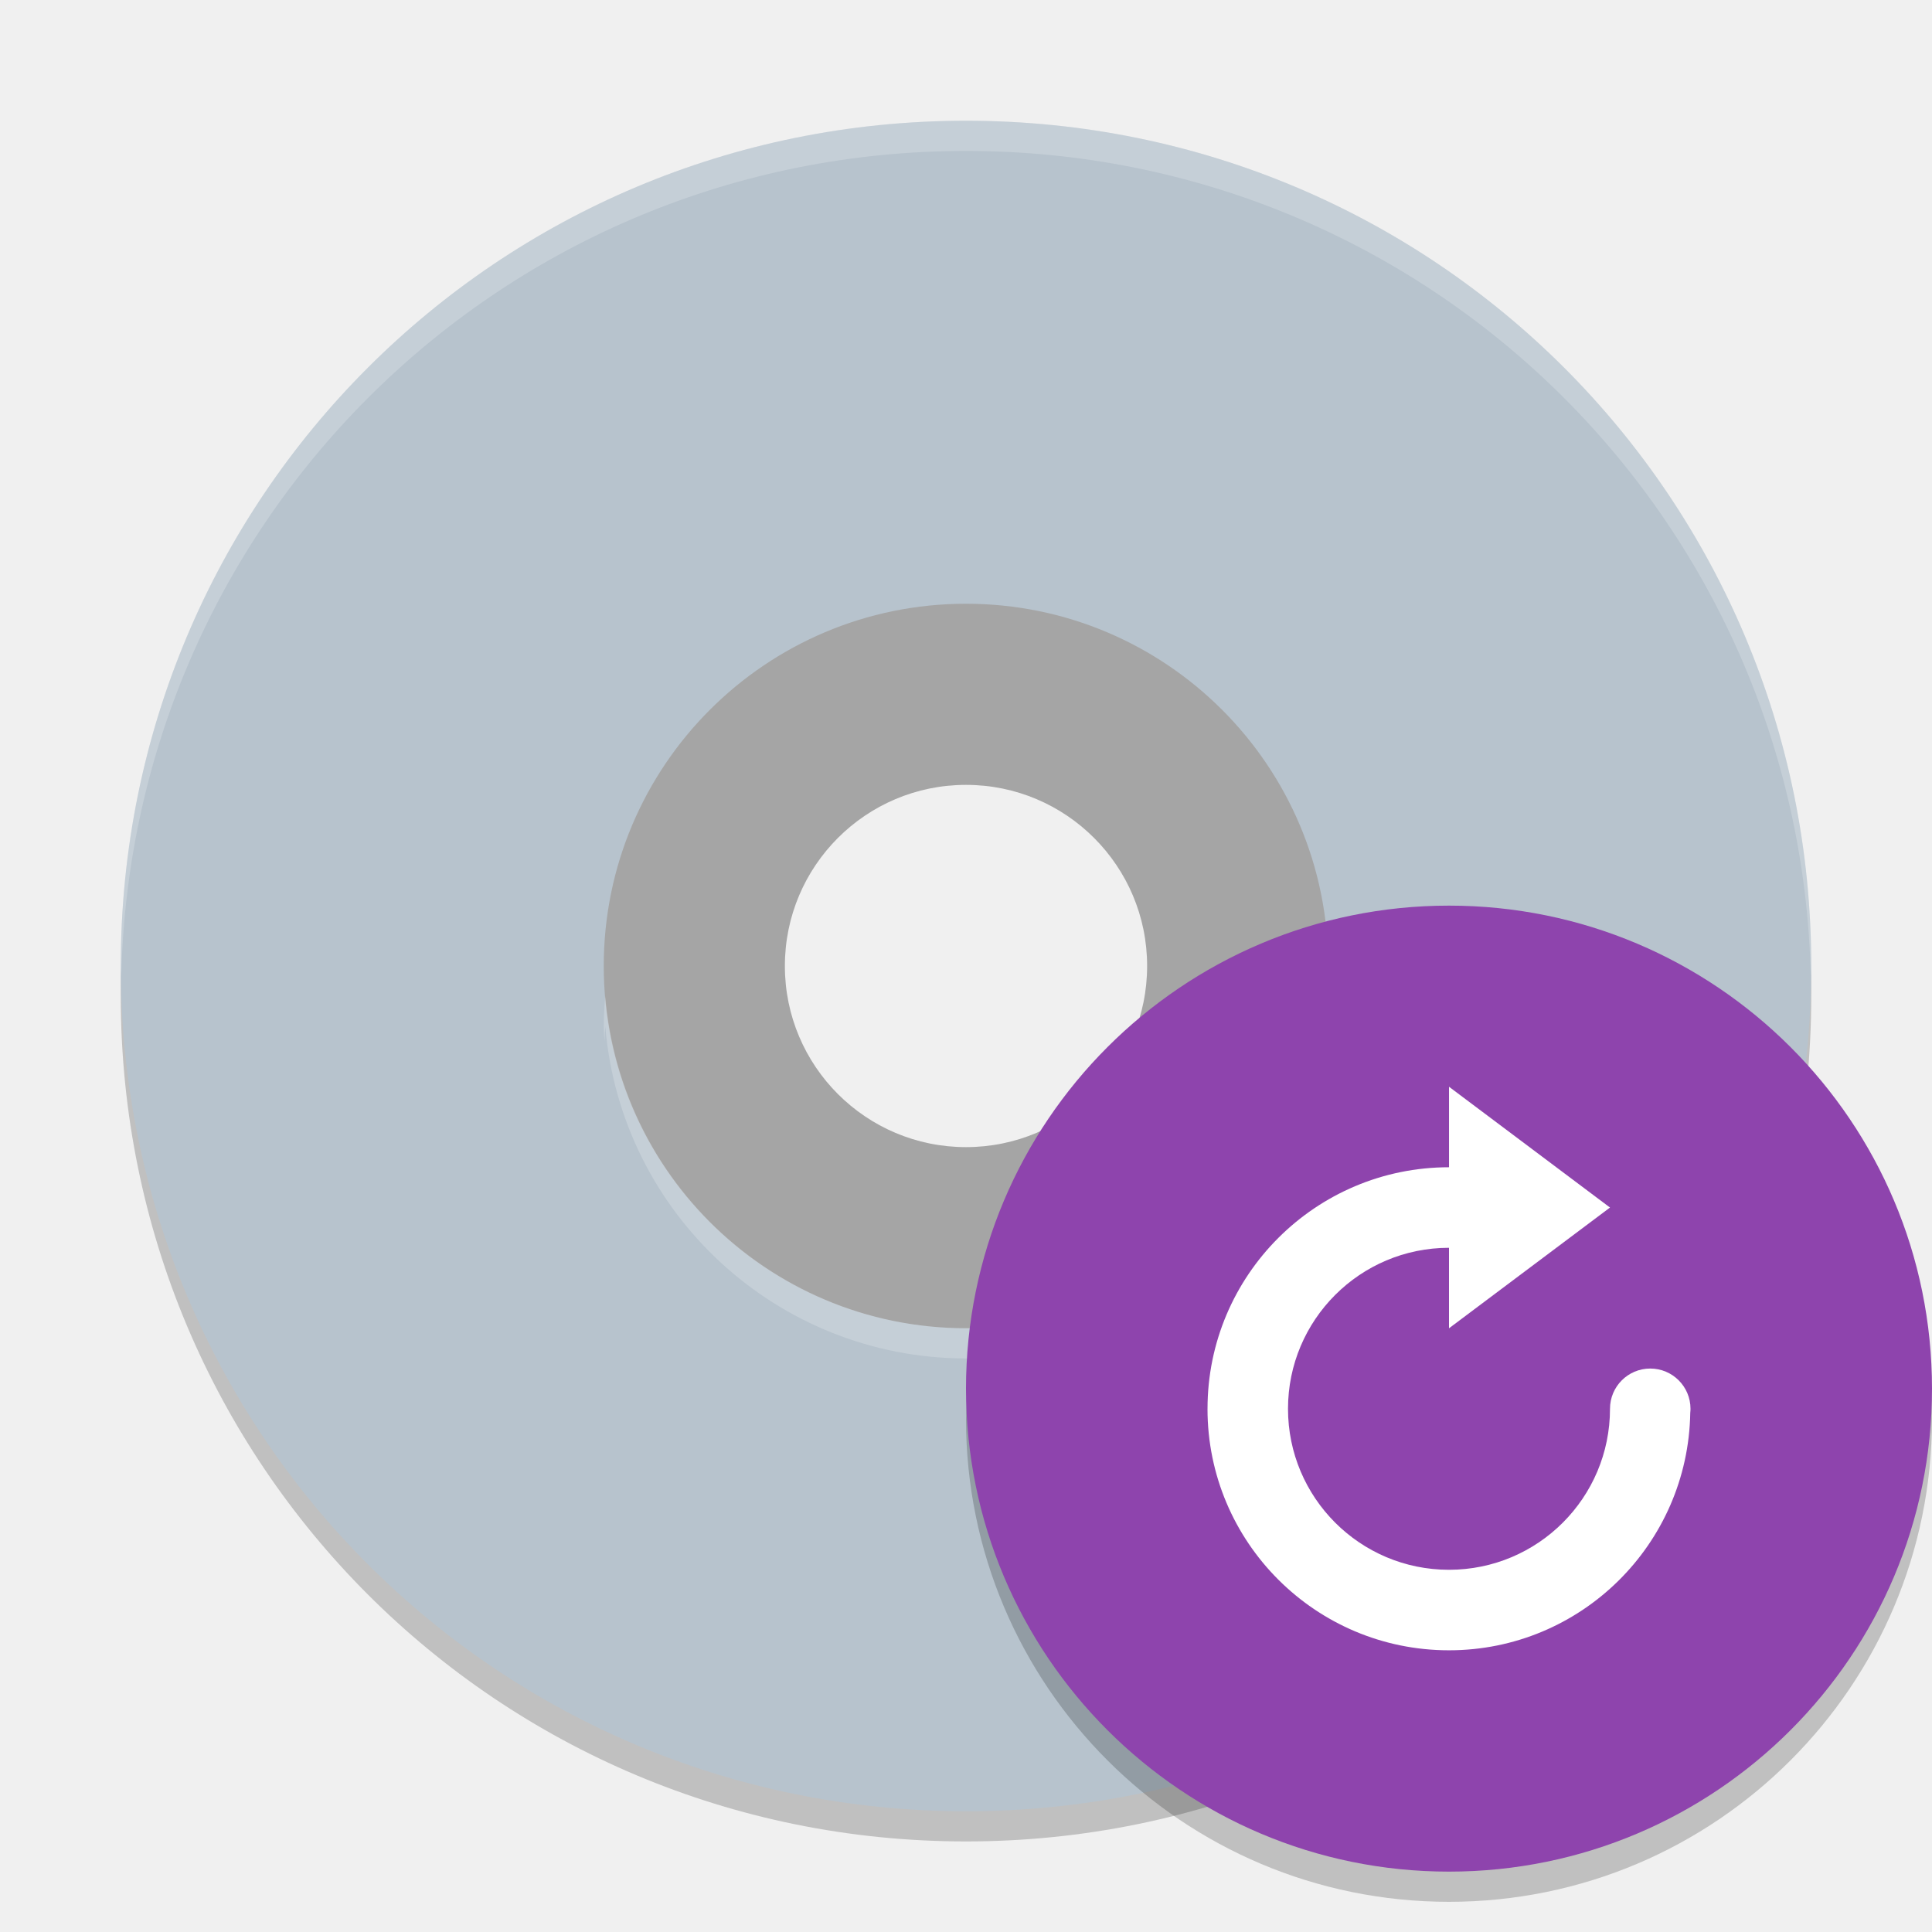
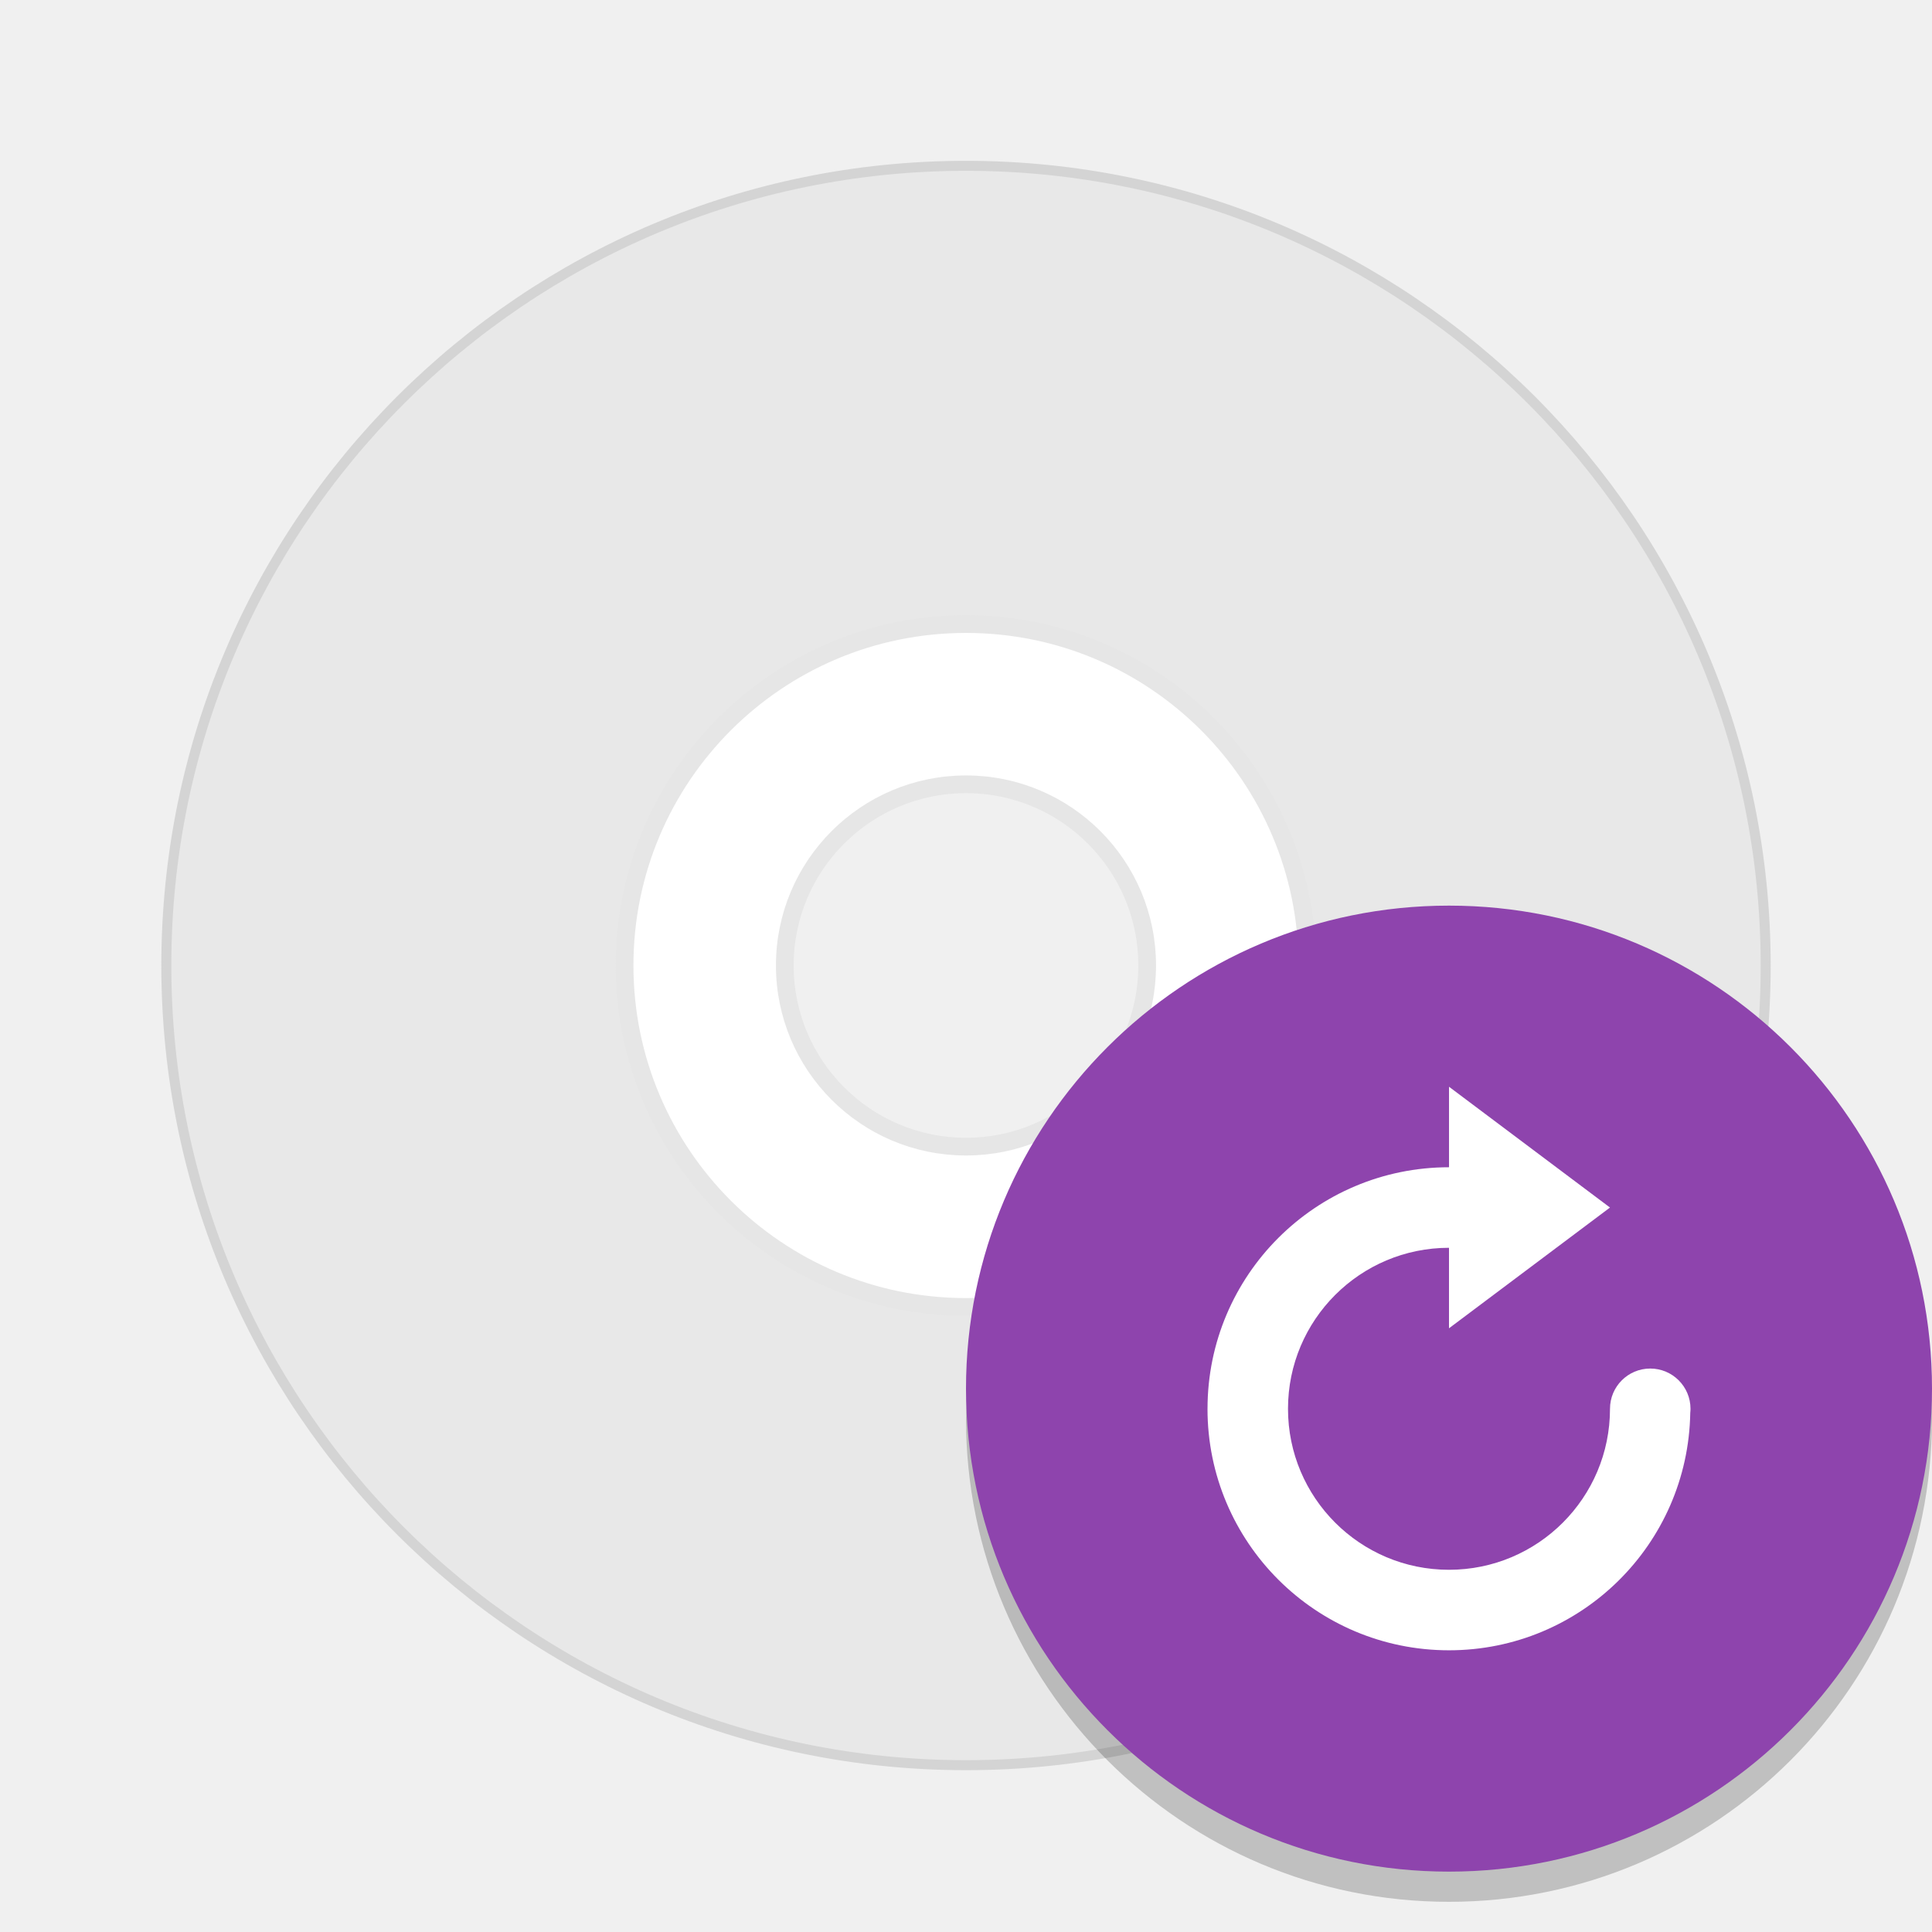
<svg xmlns="http://www.w3.org/2000/svg" xmlns:xlink="http://www.w3.org/1999/xlink" width="384pt" height="384pt" version="1.1" viewBox="0 0 384 384">
  <defs>
    <filter id="alpha" width="100%" height="100%" x="0%" y="0%" filterUnits="objectBoundingBox">
      <feColorMatrix in="SourceGraphic" type="matrix" values="0 0 0 0 1 0 0 0 0 1 0 0 0 0 1 0 0 0 1 0" />
    </filter>
-     <mask id="mask0">
-       <g filter="url(#alpha)">
-         <rect width="384" height="384" x="0" y="0" style="fill:rgb(0%,0%,0%);fill-opacity:0.2" />
-       </g>
-     </mask>
-     <clipPath id="clip1">
-       <rect width="384" height="384" x="0" y="0" />
-     </clipPath>
-     <g id="surface5" clip-path="url(#clip1)">
-       <path style="fill:rgb(0%,0%,0%)" d="M 192 30 C 98.93 30 24 104.93 24 198 C 24 291.07 98.93 366 192 366 C 285.07 366 360 291.07 360 198 C 360 104.93 285.07 30 192 30 Z M 192 126 C 231.766 126 264 158.234 264 198 C 264 237.766 231.766 270 192 270 C 152.234 270 120 237.766 120 198 C 120 158.234 152.234 126 192 126 Z M 192 126" />
-     </g>
-     <mask id="mask1">
-       <g filter="url(#alpha)">
-         <rect width="384" height="384" x="0" y="0" style="fill:rgb(0%,0%,0%);fill-opacity:0.2" />
-       </g>
-     </mask>
-     <clipPath id="clip2">
-       <rect width="384" height="384" x="0" y="0" />
-     </clipPath>
-     <g id="surface8" clip-path="url(#clip2)">
-       <path style="fill:rgb(100%,100%,100%)" d="M 192 24 C 98.93 24 24 98.93 24 192 C 24 192.68 24.066 193.344 24.105 194.016 C 26.215 102.805 100.266 30 192 30 C 283.727 30 357.785 102.793 359.906 193.992 C 359.945 193.328 360 192.672 360 192 C 360 98.93 285.07 24 192 24 Z M 120.305 197.977 C 120.117 199.98 120.016 201.988 120 204 C 120.031 205 120.082 206 120.152 207 C 120.184 205.992 120.234 204.984 120.305 203.977 C 123.41 241.273 154.574 269.973 192 270 C 229.41 269.973 260.566 241.301 263.695 204.023 C 263.781 205.207 263.84 206.391 263.871 207.574 C 263.945 206.383 263.988 205.191 264 204 C 263.98 202.004 263.879 200.012 263.695 198.023 C 260.566 235.301 229.41 263.973 192 264 C 154.574 263.973 123.41 235.273 120.305 197.977 Z M 120.305 197.977" />
-     </g>
    <mask id="mask2">
      <g filter="url(#alpha)">
-         <rect width="384" height="384" x="0" y="0" style="fill:rgb(0%,0%,0%);fill-opacity:0.2" />
+         <rect style="fill:rgb(0%,0%,0%);fill-opacity:0.2" width="384" height="384" x="0" y="0" />
      </g>
    </mask>
    <clipPath id="clip3">
      <rect width="384" height="384" x="0" y="0" />
    </clipPath>
    <g id="surface11" clip-path="url(#clip3)">
-       <path style="fill:rgb(0%,0%,0%)" d="M 383.746 275.09 C 381.047 326.012 338.996 365.938 288 366 C 237.664 366 195.875 327.117 192.254 276.91 C 192.121 278.605 192.039 280.301 192 282 C 192 335.02 234.98 378 288 378 C 341.02 378 384 335.02 384 282 C 383.996 279.691 383.91 277.387 383.742 275.086 Z M 383.746 275.09" />
+       <path d="M 383.746 275.09 C 381.047 326.012 338.996 365.938 288 366 C 237.664 366 195.875 327.117 192.254 276.91 C 192.121 278.605 192.039 280.301 192 282 C 192 335.02 234.98 378 288 378 C 341.02 378 384 335.02 384 282 C 383.996 279.691 383.91 277.387 383.742 275.086 Z M 383.746 275.09" style="fill:rgb(0%,0%,0%)" />
    </g>
  </defs>
+   <g transform="translate(16.31445,-0.09900761)">
+     <path style="fill:#e8e8e8;stroke:#d4d4d4;stroke-width:0.25" d="M 24,4 C 12.955,4 4,12.954 4,24 c 0,11.046 8.955,20 20,20 11.045,0 20,-8.954 20,-20 0,-11.046 -8.955,-20 -20,-20 z m 0,14.545 c 3.013,0 5.454,2.442 5.454,5.454 0,3.013 -2.442,5.454 -5.454,5.454 -3.013,0 -5.454,-2.442 -5.454,-5.454 0,-3.013 2.441,-5.454 5.454,-5.454 z m 0,0" transform="matrix(7.947144,0,0,7.947144,-15.04518,1.26855)" />
+     <path style="fill:#ffffff;stroke:#e6e6e6;stroke-width:0.443" d="m 24,15.461 c -4.716,0 -8.539,3.823 -8.539,8.539 0,4.716 3.823,8.539 8.539,8.539 4.716,0 8.539,-3.823 8.539,-8.539 0,-4.716 -3.823,-8.539 -8.539,-8.539 z m 0,4.007 c 2.502,0 4.531,2.029 4.531,4.531 0,2.502 -2.029,4.531 -4.531,4.531 -2.502,0 -4.532,-2.029 -4.532,-4.531 0,-2.502 2.03,-4.531 4.532,-4.531 z m 0,0" transform="matrix(7.947144,0,0,7.947144,-15.04518,1.26855)" />
+   </g>
  <g>
-     <use mask="url(#mask0)" xlink:href="#surface5" />
-     <path style="fill:rgb(64.706%,64.706%,64.706%)" d="M 192 102 C 142.293 102 102 142.293 102 192 C 102 241.707 142.293 282 192 282 C 241.707 282 282 241.707 282 192 C 282 142.293 241.707 102 192 102 Z M 192 156 C 211.883 156 228 172.117 228 192 C 228 211.883 211.883 228 192 228 C 172.117 228 156 211.883 156 192 C 156 172.117 172.117 156 192 156 Z M 192 156" />
-     <path style="fill:rgb(71.765%,76.471%,80.392%)" d="M 192 24 C 98.93 24 24 98.93 24 192 C 24 285.07 98.93 360 192 360 C 285.07 360 360 285.07 360 192 C 360 98.93 285.07 24 192 24 Z M 192 120 C 231.766 120 264 152.234 264 192 C 264 231.766 231.766 264 192 264 C 152.234 264 120 231.766 120 192 C 120 152.234 152.234 120 192 120 Z M 192 120" />
-     <use mask="url(#mask1)" xlink:href="#surface8" />
    <use mask="url(#mask2)" xlink:href="#surface11" />
-     <path style="fill:rgb(55.686%,26.667%,67.843%)" d="M 384 276 C 384 329.02 341.02 372 288 372 C 234.98 372 192 329.02 192 276 C 192 222.98 234.98 180 288 180 C 341.02 180 384 222.98 384 276 Z M 384 276" />
-     <path style="fill:rgb(100%,100%,100%)" d="M 240 280.008 C 240 306.52 261.492 328.008 288 328.008 C 314.242 328.008 335.523 306.941 335.953 280.805 C 335.984 280.539 336 280.273 336 280.008 C 336 275.59 332.418 272.008 328 272.008 C 323.582 272.008 320 275.59 320 280.008 C 320 297.68 305.676 312.008 288 312.008 C 270.328 312.008 256 297.68 256 280.008 C 256 262.336 270.328 248.008 288 248.008 L 288 264.008 L 320 240.008 L 288.004 216 L 288.004 232 C 261.496 232 240.004 253.492 240.004 280 Z M 240 280.008" />
+     <path d="M 384 276 C 384 329.02 341.02 372 288 372 C 234.98 372 192 329.02 192 276 C 192 222.98 234.98 180 288 180 C 341.02 180 384 222.98 384 276 Z M 384 276" style="fill:rgb(55.686%,26.667%,67.843%)" />
+     <path d="M 240 280.008 C 240 306.52 261.492 328.008 288 328.008 C 314.242 328.008 335.523 306.941 335.953 280.805 C 335.984 280.539 336 280.273 336 280.008 C 336 275.59 332.418 272.008 328 272.008 C 323.582 272.008 320 275.59 320 280.008 C 320 297.68 305.676 312.008 288 312.008 C 270.328 312.008 256 297.68 256 280.008 C 256 262.336 270.328 248.008 288 248.008 L 288 264.008 L 320 240.008 L 288.004 216 L 288.004 232 C 261.496 232 240.004 253.492 240.004 280 Z M 240 280.008" style="fill:rgb(100%,100%,100%)" />
  </g>
</svg>
